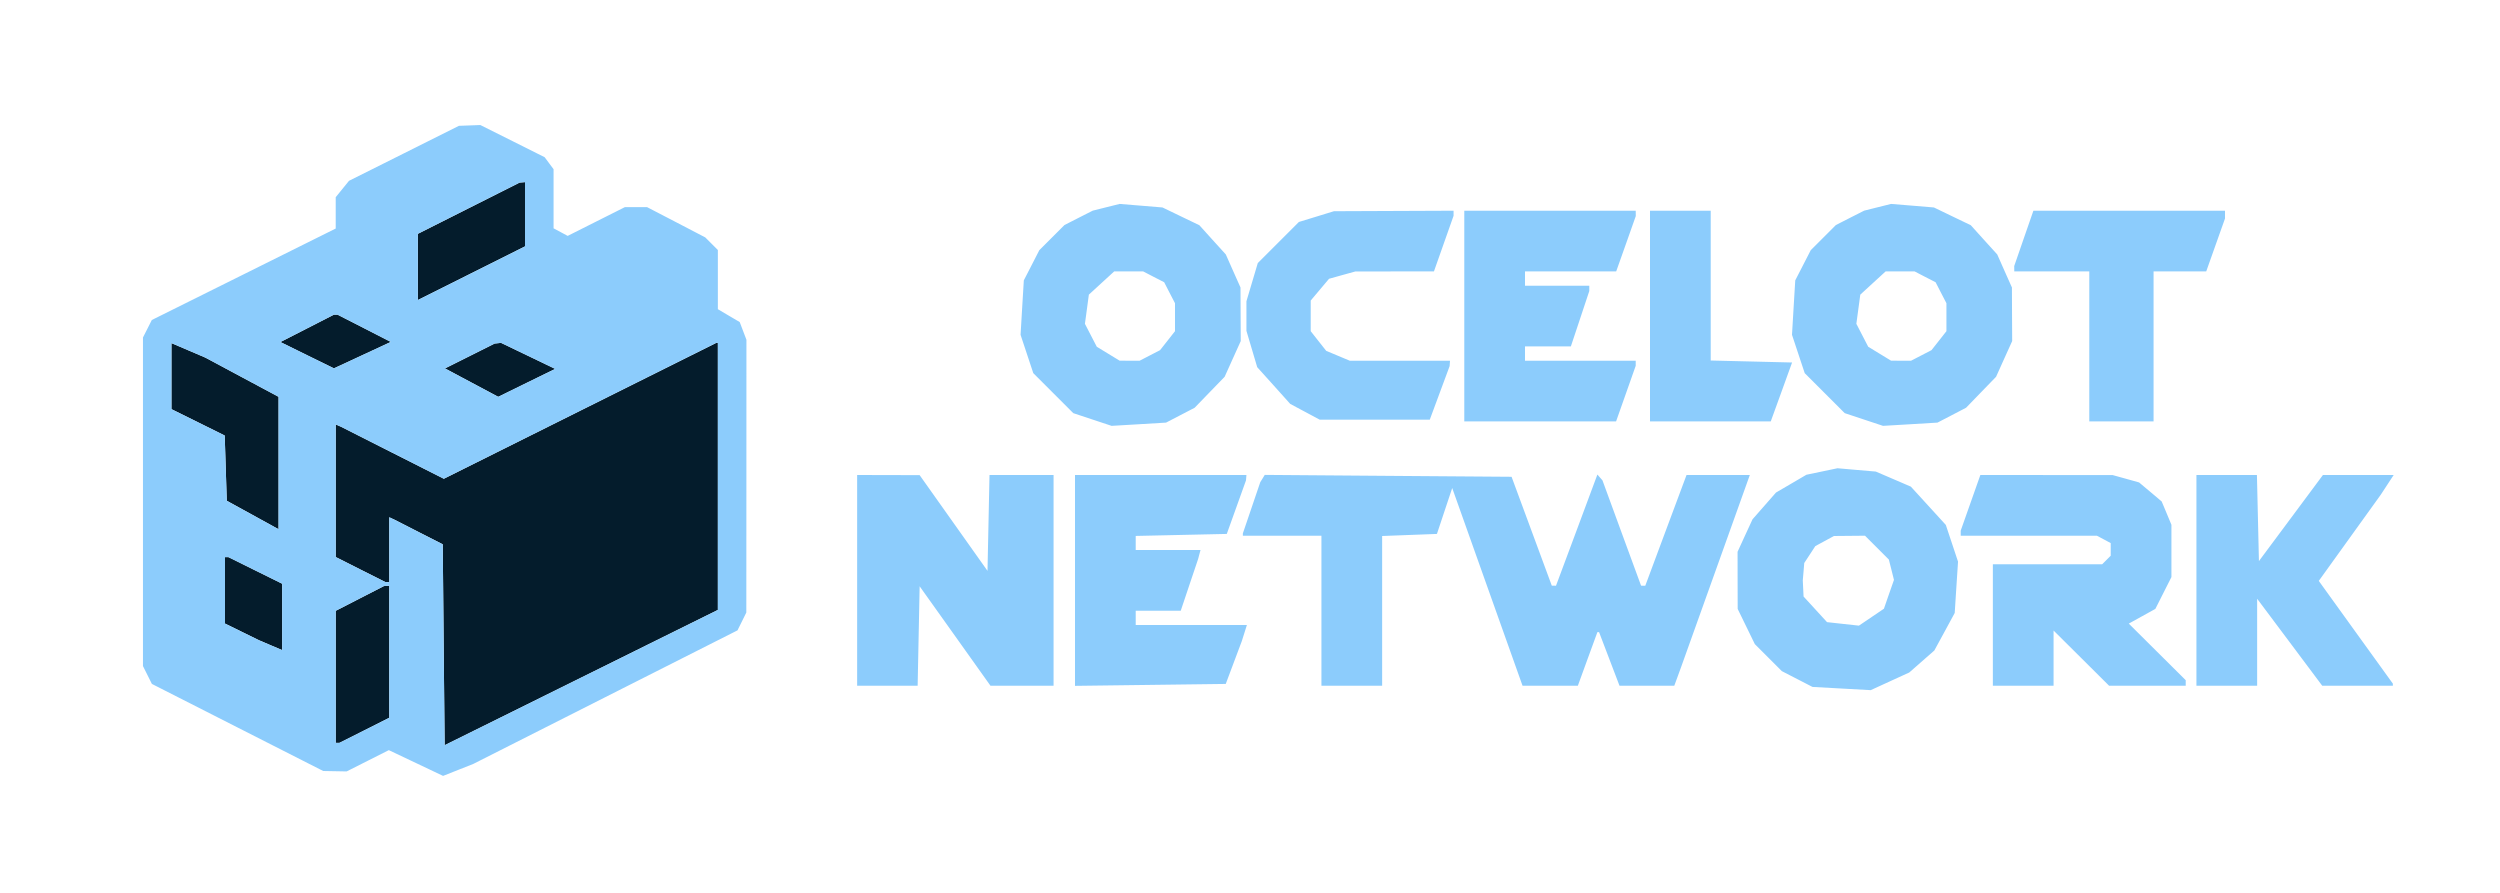
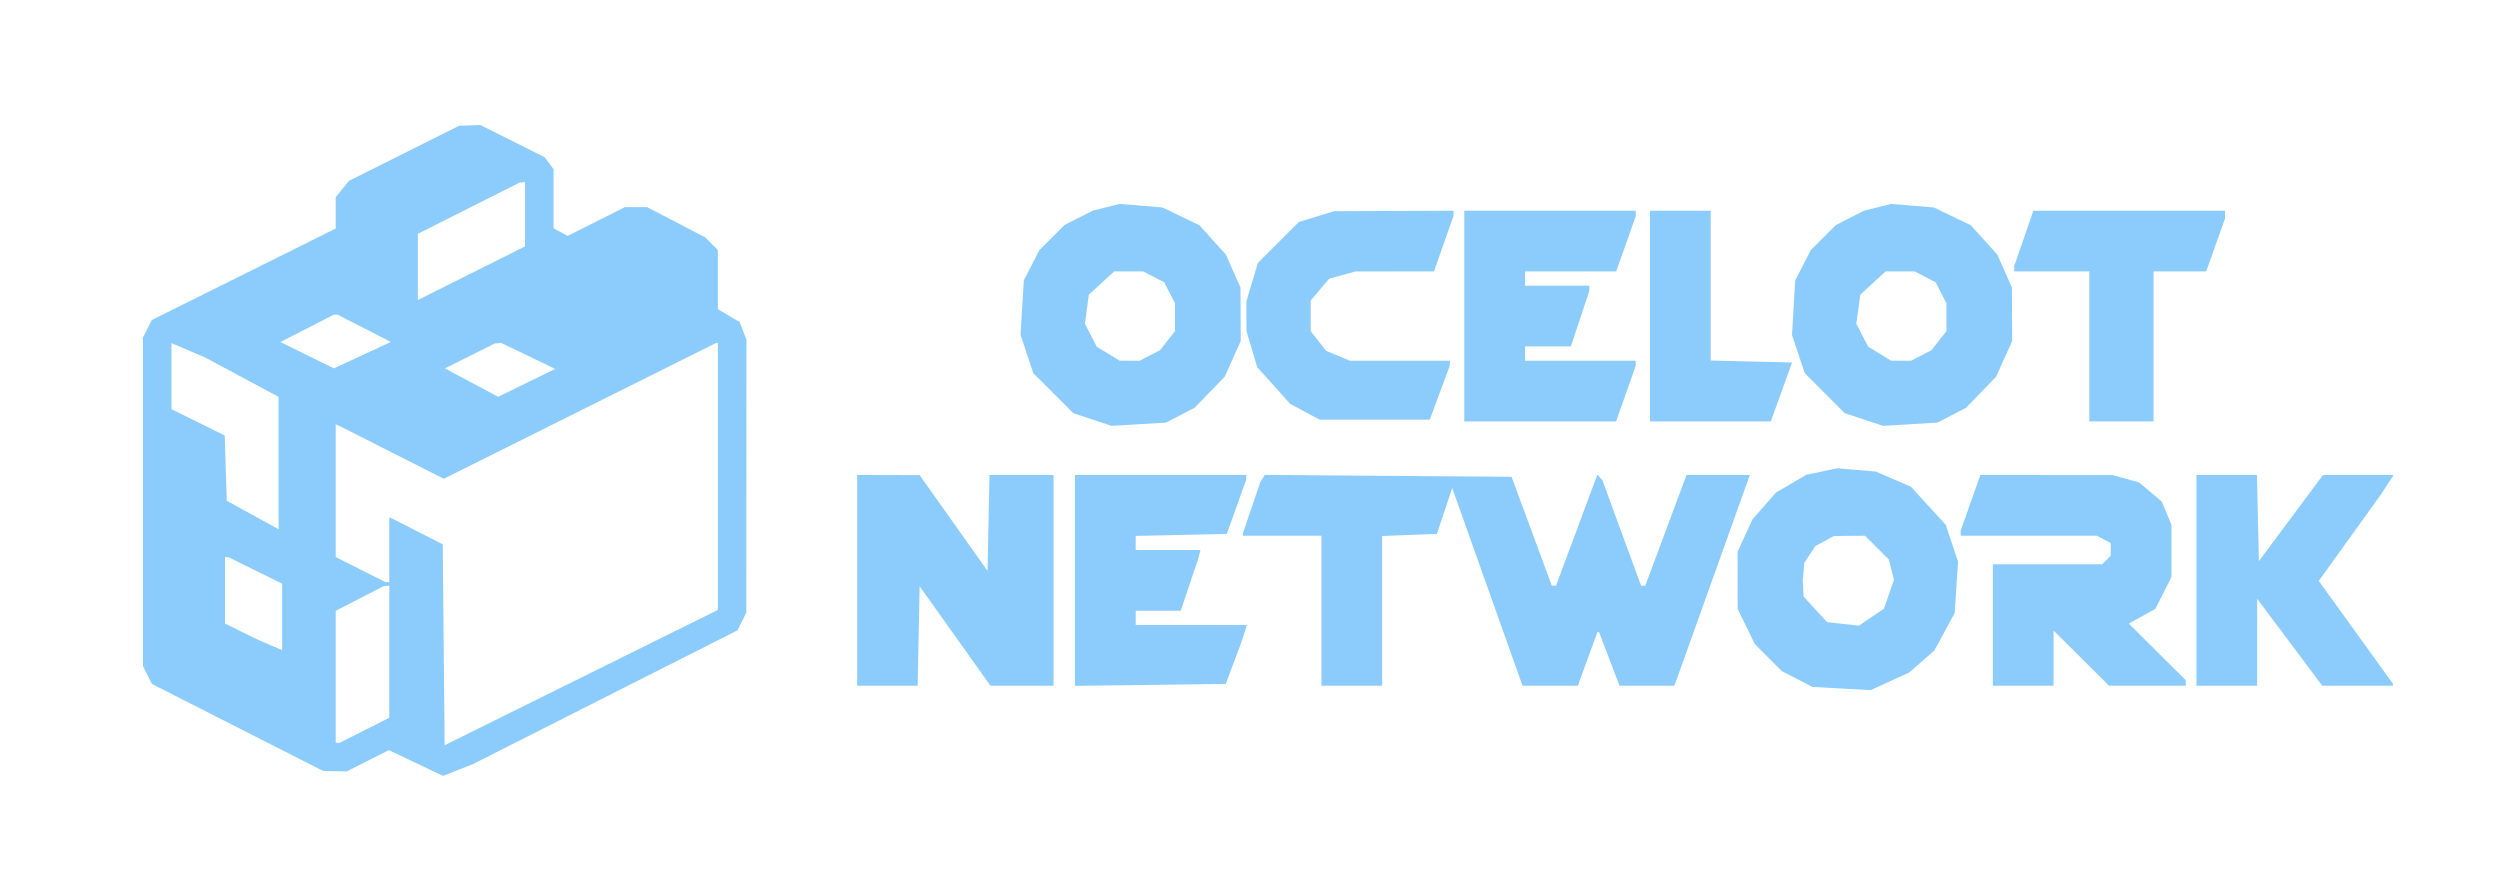
<svg xmlns="http://www.w3.org/2000/svg" width="700" height="250" version="1.1">
  <g class="layer">
-     <path d="m131.25,58.29l-14.25,7.18l0,9.27l0,9.27l15,-7.51l15,-7.51l0,-9l0,-8.99l-0.75,0.06l-0.75,0.06l-14.25,7.17m-45.25,33.65l-7.49,3.83l7.49,3.69l7.5,3.68l7.97,-3.7l7.96,-3.7l-7.46,-3.82l-7.47,-3.82l-0.5,0l-0.5,0l-7.5,3.84m-38,13.38l0,9.24l7.46,3.69l7.46,3.7l0.29,9.13l0.29,9.14l7.25,3.98l7.25,3.99l0,-18.54l0,-18.54l-10.25,-5.49l-10.25,-5.49l-4.75,-2.03l-4.75,-2.03l0,9.25m83.54,-5.64l-6.96,3.48l7.46,3.97l7.46,3.98l7.97,-3.91l7.98,-3.91l-7.58,-3.65l-7.58,-3.64l-0.89,0.1l-0.9,0.09l-6.96,3.49m30.84,15.36l-38.11,19.01l-14.38,-7.27l-14.38,-7.28l-0.76,-0.33l-0.75,-0.34l0,18.57l0,18.57l6.97,3.52l6.98,3.51l0.52,0l0.53,0l0,-9.08l0,-9.09l0.75,0.36l0.75,0.35l6.73,3.44l6.74,3.43l0.26,28.13l0.27,28.12l38.25,-18.94l38.25,-18.94l0,-37.39l0,-37.39l-0.25,0.01l-0.25,0.02l-38.12,19.01m-99.38,50.26l0,9.3l4.75,2.33l4.75,2.33l3.25,1.39l3.25,1.38l0,-9.3l0,-9.29l-7.52,-3.72l-7.51,-3.72l-0.49,0l-0.48,0l0,9.3m37.75,2.26l-6.75,3.47l0,18.48l0,18.49l0.53,0l0.52,0l6.98,-3.51l6.97,-3.52l0,-18.48l0,-18.49l-0.75,0.05l-0.75,0.05l-6.75,3.46" fill="#041c2c" fill-rule="evenodd" id="svg_1" />
    <path d="m113.11,42.93l-15.39,7.7l-1.86,2.29l-1.86,2.3l0,4.39l0,4.38l-25.75,12.81l-25.74,12.8l-1.24,2.45l-1.24,2.45l0,46l0,46l1.25,2.5l1.25,2.5l23.98,12.19l23.99,12.19l3.28,0.06l3.28,0.06l5.9,-2.98l5.91,-2.98l7.59,3.6l7.6,3.61l4.22,-1.67l4.22,-1.67l37,-18.71l37,-18.7l1.24,-2.5l1.23,-2.5l0.02,-38.19l0.01,-38.18l-0.94,-2.47l-0.94,-2.48l-3.06,-1.8l-3.06,-1.81l0,-8.29l0,-8.28l-1.77,-1.77l-1.76,-1.76l-8.14,-4.24l-8.14,-4.23l-3.12,0l-3.11,0l-8,4.02l-8.01,4.03l-1.97,-1.06l-1.98,-1.06l0,-8.27l0,-8.28l-1.25,-1.68l-1.25,-1.68l-9,-4.51l-9,-4.5l-3,0.11l-3,0.11l-15.39,7.7m18.14,15.36l-14.25,7.18l0,9.27l0,9.27l15,-7.51l15,-7.51l0,-9l0,-8.99l-0.75,0.06l-0.75,0.06l-14.25,7.17m178.48,-0.25l-3.76,0.94l-3.96,2.01l-3.96,2.02l-3.52,3.52l-3.52,3.52l-2.17,4.23l-2.17,4.22l-0.46,7.63l-0.45,7.62l1.78,5.37l1.78,5.36l5.6,5.6l5.6,5.6l5.36,1.78l5.37,1.78l7.62,-0.45l7.63,-0.46l4,-2.08l4,-2.08l4.2,-4.34l4.2,-4.33l2.25,-5l2.26,-5l-0.04,-7.5l-0.03,-7.5l-2.06,-4.62l-2.05,-4.63l-3.71,-4.09l-3.7,-4.1l-5.16,-2.48l-5.16,-2.49l-6,-0.5l-6,-0.49l-3.77,0.94m216,0l-3.76,0.94l-3.96,2.01l-3.96,2.02l-3.52,3.52l-3.52,3.52l-2.17,4.23l-2.17,4.22l-0.46,7.63l-0.45,7.62l1.78,5.37l1.78,5.36l5.6,5.6l5.6,5.6l5.36,1.78l5.37,1.78l7.62,-0.45l7.63,-0.46l4,-2.08l4,-2.08l4.2,-4.34l4.2,-4.33l2.25,-5l2.26,-5l-0.04,-7.5l-0.03,-7.5l-2.06,-4.62l-2.05,-4.63l-3.71,-4.09l-3.7,-4.1l-5.16,-2.48l-5.16,-2.49l-6,-0.5l-6,-0.49l-3.77,0.94m-157.14,2.61l-4.9,1.5l-5.76,5.76l-5.75,5.75l-1.59,5.35l-1.59,5.35l0,4.14l0,4.14l1.51,5.08l1.51,5.09l4.63,5.14l4.62,5.15l4.12,2.2l4.11,2.2l15.42,0l15.42,0l2.78,-7.5l2.78,-7.5l0.05,-0.75l0.05,-0.75l-14.03,0l-14.03,0l-3.3,-1.38l-3.3,-1.38l-2.17,-2.75l-2.17,-2.76l0,-4.29l0,-4.29l2.56,-3.04l2.57,-3.05l3.68,-1.03l3.69,-1.02l11,-0.01l11,0l2.75,-7.79l2.75,-7.79l0,-0.71l0,-0.71l-16.75,0.07l-16.75,0.07l-4.91,1.51m41.41,27.85l0,29.5l21.25,0l21.25,0l2.75,-7.79l2.75,-7.79l0,-0.71l0,-0.71l-15.5,0l-15.5,0l0,-2l0,-2l6.42,0l6.42,0l2.58,-7.75l2.58,-7.76l0,-0.74l0,-0.75l-9,0l-9,0l0,-2l0,-2l12.77,0l12.76,0l2.75,-7.75l2.74,-7.75l-0.01,-0.75l-0.01,-0.75l-24,0l-24,0l0,29.5m52,0l0,29.5l16.91,0l16.9,0l2.99,-8.25l2.98,-8.25l-11.39,-0.28l-11.39,-0.28l0,-20.97l0,-20.97l-8.5,0l-8.5,0l0,29.5m104.66,-21.75l-2.68,7.75l0.01,0.75l0.01,0.75l10.5,0l10.5,0l0,21l0,21l9,0l9,0l0,-21l0,-21l7.37,0l7.37,0l2.63,-7.41l2.63,-7.4l0,-1.1l0,-1.09l-26.83,0l-26.82,0l-2.69,7.75m-258.24,12.5l-3.54,3.25l-0.55,4.09l-0.55,4.08l1.66,3.21l1.66,3.21l3.2,1.95l3.2,1.95l2.8,0.01l2.8,0l2.86,-1.48l2.86,-1.48l2.09,-2.65l2.09,-2.66l0,-3.92l0,-3.91l-1.52,-2.93l-1.51,-2.94l-2.94,-1.51l-2.93,-1.52l-4.06,0l-4.07,0l-3.55,3.25m216,0l-3.54,3.25l-0.55,4.09l-0.55,4.08l1.66,3.21l1.66,3.21l3.2,1.95l3.2,1.95l2.8,0.01l2.8,0l2.86,-1.48l2.86,-1.48l2.09,-2.65l2.09,-2.66l0,-3.92l0,-3.91l-1.52,-2.93l-1.51,-2.94l-2.94,-1.51l-2.93,-1.52l-4.07,0l-4.06,0l-3.55,3.25m-438.42,12.69l-7.49,3.83l7.49,3.69l7.5,3.68l7.97,-3.7l7.96,-3.7l-7.46,-3.82l-7.47,-3.82l-0.5,0l-0.5,0l-7.5,3.84m-38,13.38l0,9.24l7.46,3.69l7.46,3.7l0.29,9.13l0.29,9.14l7.25,3.98l7.25,3.99l0,-18.54l0,-18.54l-10.25,-5.49l-10.25,-5.49l-4.75,-2.03l-4.75,-2.03l0,9.25m83.54,-5.64l-6.96,3.48l7.46,3.97l7.46,3.98l7.97,-3.91l7.98,-3.91l-7.58,-3.65l-7.58,-3.64l-0.89,0.1l-0.9,0.09l-6.96,3.49m30.84,15.36l-38.11,19.01l-14.38,-7.27l-14.38,-7.28l-0.76,-0.33l-0.75,-0.34l0,18.57l0,18.57l6.97,3.52l6.98,3.51l0.52,0l0.53,0l0,-9.08l0,-9.09l0.75,0.36l0.75,0.35l6.73,3.44l6.74,3.43l0.26,28.13l0.27,28.12l38.25,-18.94l38.25,-18.94l0,-37.39l0,-37.39l-0.25,0.01l-0.25,0.02l-38.12,19.01m347.77,16.98l-4.36,0.91l-4.26,2.5l-4.26,2.49l-3.28,3.74l-3.28,3.74l-2.1,4.55l-2.09,4.55l0.01,8l0.02,8l2.4,4.92l2.4,4.93l3.78,3.78l3.79,3.79l4.29,2.21l4.29,2.21l8.15,0.45l8.15,0.45l5.39,-2.47l5.4,-2.47l3.51,-3.08l3.51,-3.08l2.86,-5.25l2.85,-5.26l0.46,-7.18l0.47,-7.19l-1.71,-5.14l-1.71,-5.14l-4.89,-5.36l-4.9,-5.36l-4.9,-2.11l-4.91,-2.11l-5.36,-0.46l-5.37,-0.47l-4.35,0.91m-270.15,30.48l0,29.5l8.47,0l8.47,0l0.28,-13.92l0.28,-13.92l9.92,13.92l9.91,13.92l8.84,0l8.83,0l0,-29.5l0,-29.5l-8.97,0l-8.97,0l-0.28,13.42l-0.28,13.42l-9.5,-13.4l-9.5,-13.4l-8.75,-0.02l-8.75,-0.02l0,29.5m61,0.02l0,29.52l21.11,-0.27l21.1,-0.27l2.25,-6l2.25,-6l0.71,-2.25l0.71,-2.25l-15.56,0l-15.57,0l0,-2l0,-2l6.3,0l6.31,0l2.43,-7.25l2.44,-7.25l0.33,-1.25l0.34,-1.25l-9.08,0l-9.07,0l0,-1.97l0,-1.97l12.75,-0.28l12.75,-0.28l2.69,-7.5l2.69,-7.5l0.06,-0.75l0.06,-0.75l-24,0l-24,0l0,29.52m52.51,-28.53l-0.63,1.01l-2.44,7.18l-2.44,7.17l0,0.33l0,0.32l11,0l11,0l0,21l0,21l8.5,0l8.5,0l0,-20.96l0,-20.96l7.67,-0.29l7.67,-0.29l2.14,-6.43l2.14,-6.42l9.84,27.67l9.85,27.68l7.74,0l7.75,0l2.73,-7.5l2.74,-7.5l0.23,0l0.24,0l2.86,7.5l2.86,7.5l7.67,0l7.67,0l1.01,-2.75l1,-2.75l5.01,-14l5.01,-14l4.56,-12.75l4.56,-12.75l-8.86,0l-8.86,0l-5.78,15.5l-5.77,15.5l-0.59,0l-0.59,-0.01l-5.41,-14.74l-5.4,-14.75l-0.71,-0.81l-0.71,-0.82l-5.79,15.57l-5.8,15.56l-0.59,-0.01l-0.59,-0.01l-5.63,-15.24l-5.63,-15.24l-34.55,-0.26l-34.56,-0.27l-0.62,1.02m198.24,6.8l-2.75,7.79l0,0.71l0,0.71l19.07,0l19.06,0l1.94,1.03l1.93,1.04l0,1.77l0,1.76l-1.2,1.2l-1.2,1.2l-15.3,0l-15.3,0l0,17l0,17l8.5,0l8.5,0l0,-7.73l0,-7.72l7.77,7.72l7.77,7.73l10.73,0l10.73,0l0,-0.77l0,-0.78l-7.97,-7.92l-7.97,-7.92l3.72,-2.06l3.72,-2.06l2.25,-4.46l2.25,-4.45l0,-7.32l0,-7.32l-1.36,-3.27l-1.37,-3.26l-3.16,-2.67l-3.17,-2.66l-3.72,-1.04l-3.72,-1.03l-18.5,0l-18.5,-0.01l-2.75,7.79m63.25,21.71l0,29.5l8.5,0l8.5,0l0,-12.18l0,-12.17l9.11,12.17l9.11,12.18l9.89,0l9.89,0l0,-0.29l0,-0.29l-10.37,-14.38l-10.37,-14.39l8.68,-12.07l8.69,-12.08l1.8,-2.75l1.8,-2.75l-9.9,0l-9.91,0l-8.96,12.06l-8.96,12.05l-0.28,-12.05l-0.28,-12.06l-8.47,0l-8.47,0l0,29.5m-104.11,-11l-2.6,1.41l-1.55,2.37l-1.55,2.36l-0.2,2.43l-0.21,2.43l0.11,2.26l0.11,2.27l3.28,3.58l3.29,3.59l4.46,0.49l4.47,0.49l3.5,-2.37l3.5,-2.37l1.4,-4.04l1.41,-4.03l-0.71,-2.84l-0.72,-2.85l-3.34,-3.34l-3.34,-3.34l-4.35,0.04l-4.35,0.04l-2.61,1.42m-447.89,13.8l0,9.3l4.75,2.33l4.75,2.33l3.25,1.39l3.25,1.38l0,-9.3l0,-9.29l-7.52,-3.72l-7.51,-3.72l-0.49,0l-0.48,0l0,9.3m37.75,2.26l-6.75,3.47l0,18.48l0,18.49l0.53,0l0.52,0l6.98,-3.51l6.97,-3.52l0,-18.48l0,-18.49l-0.75,0.05l-0.75,0.05l-6.75,3.46" fill="#8cccfc" fill-rule="evenodd" id="svg_2" />
  </g>
</svg>
